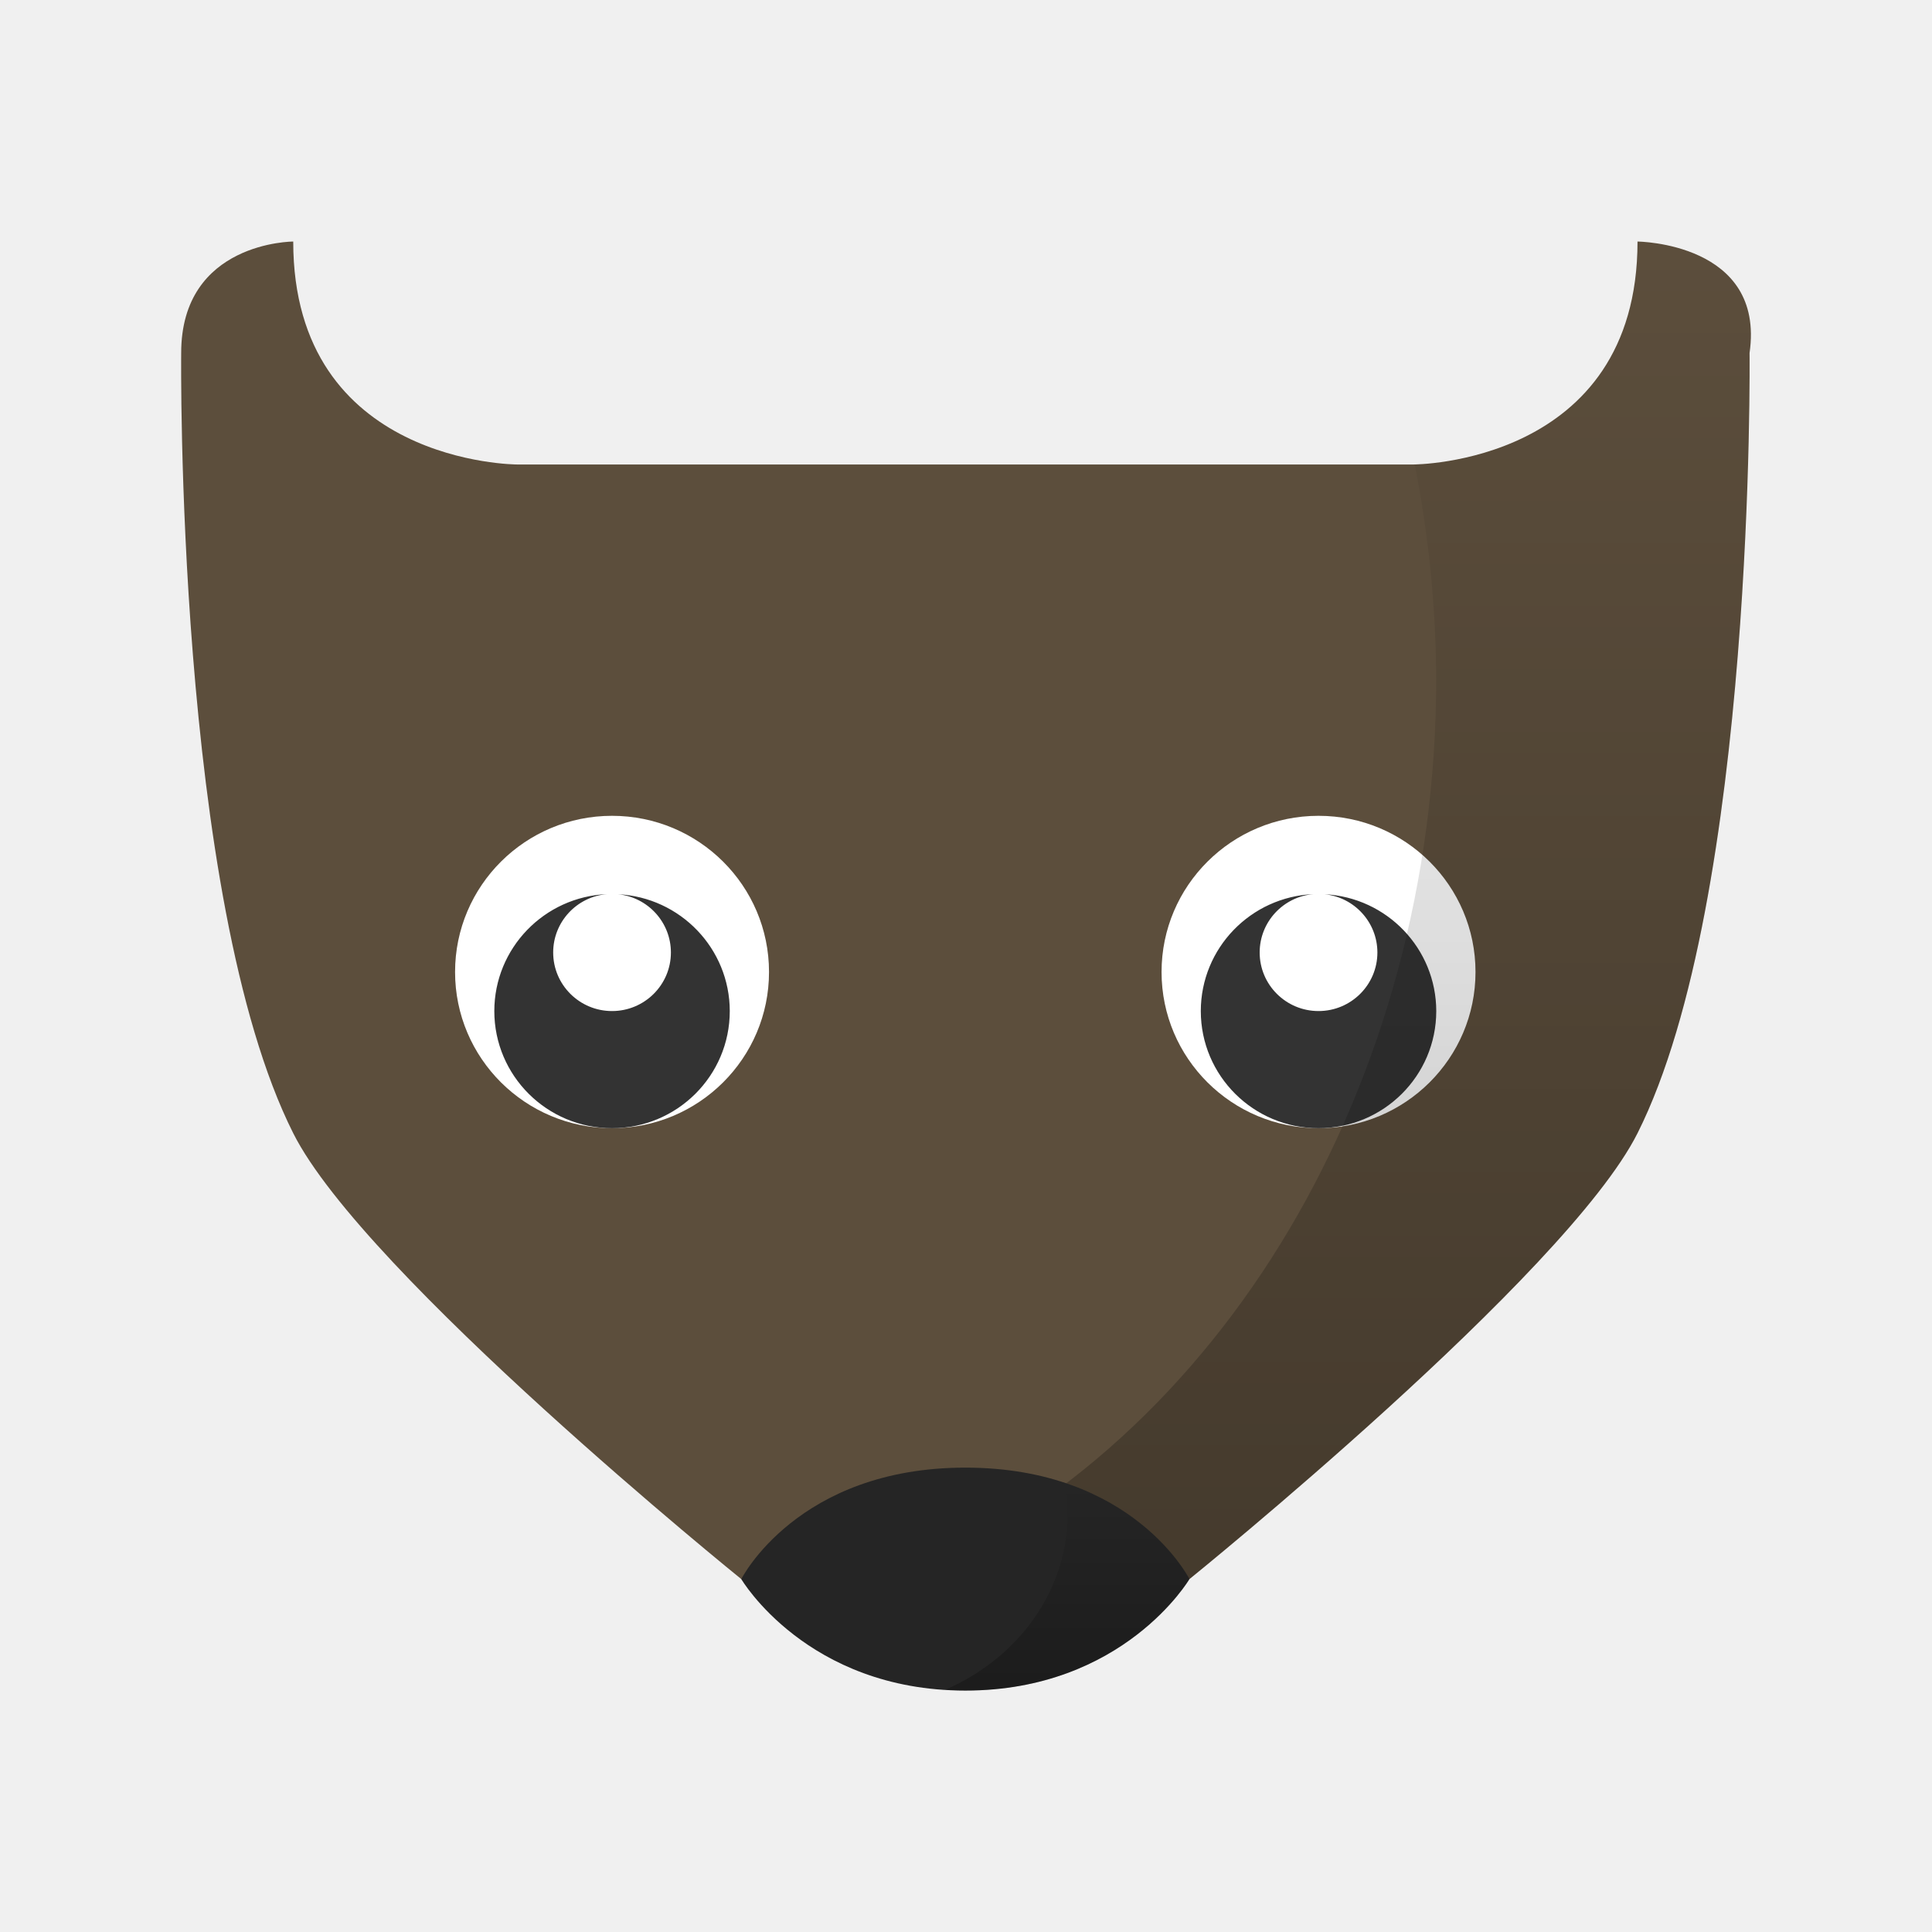
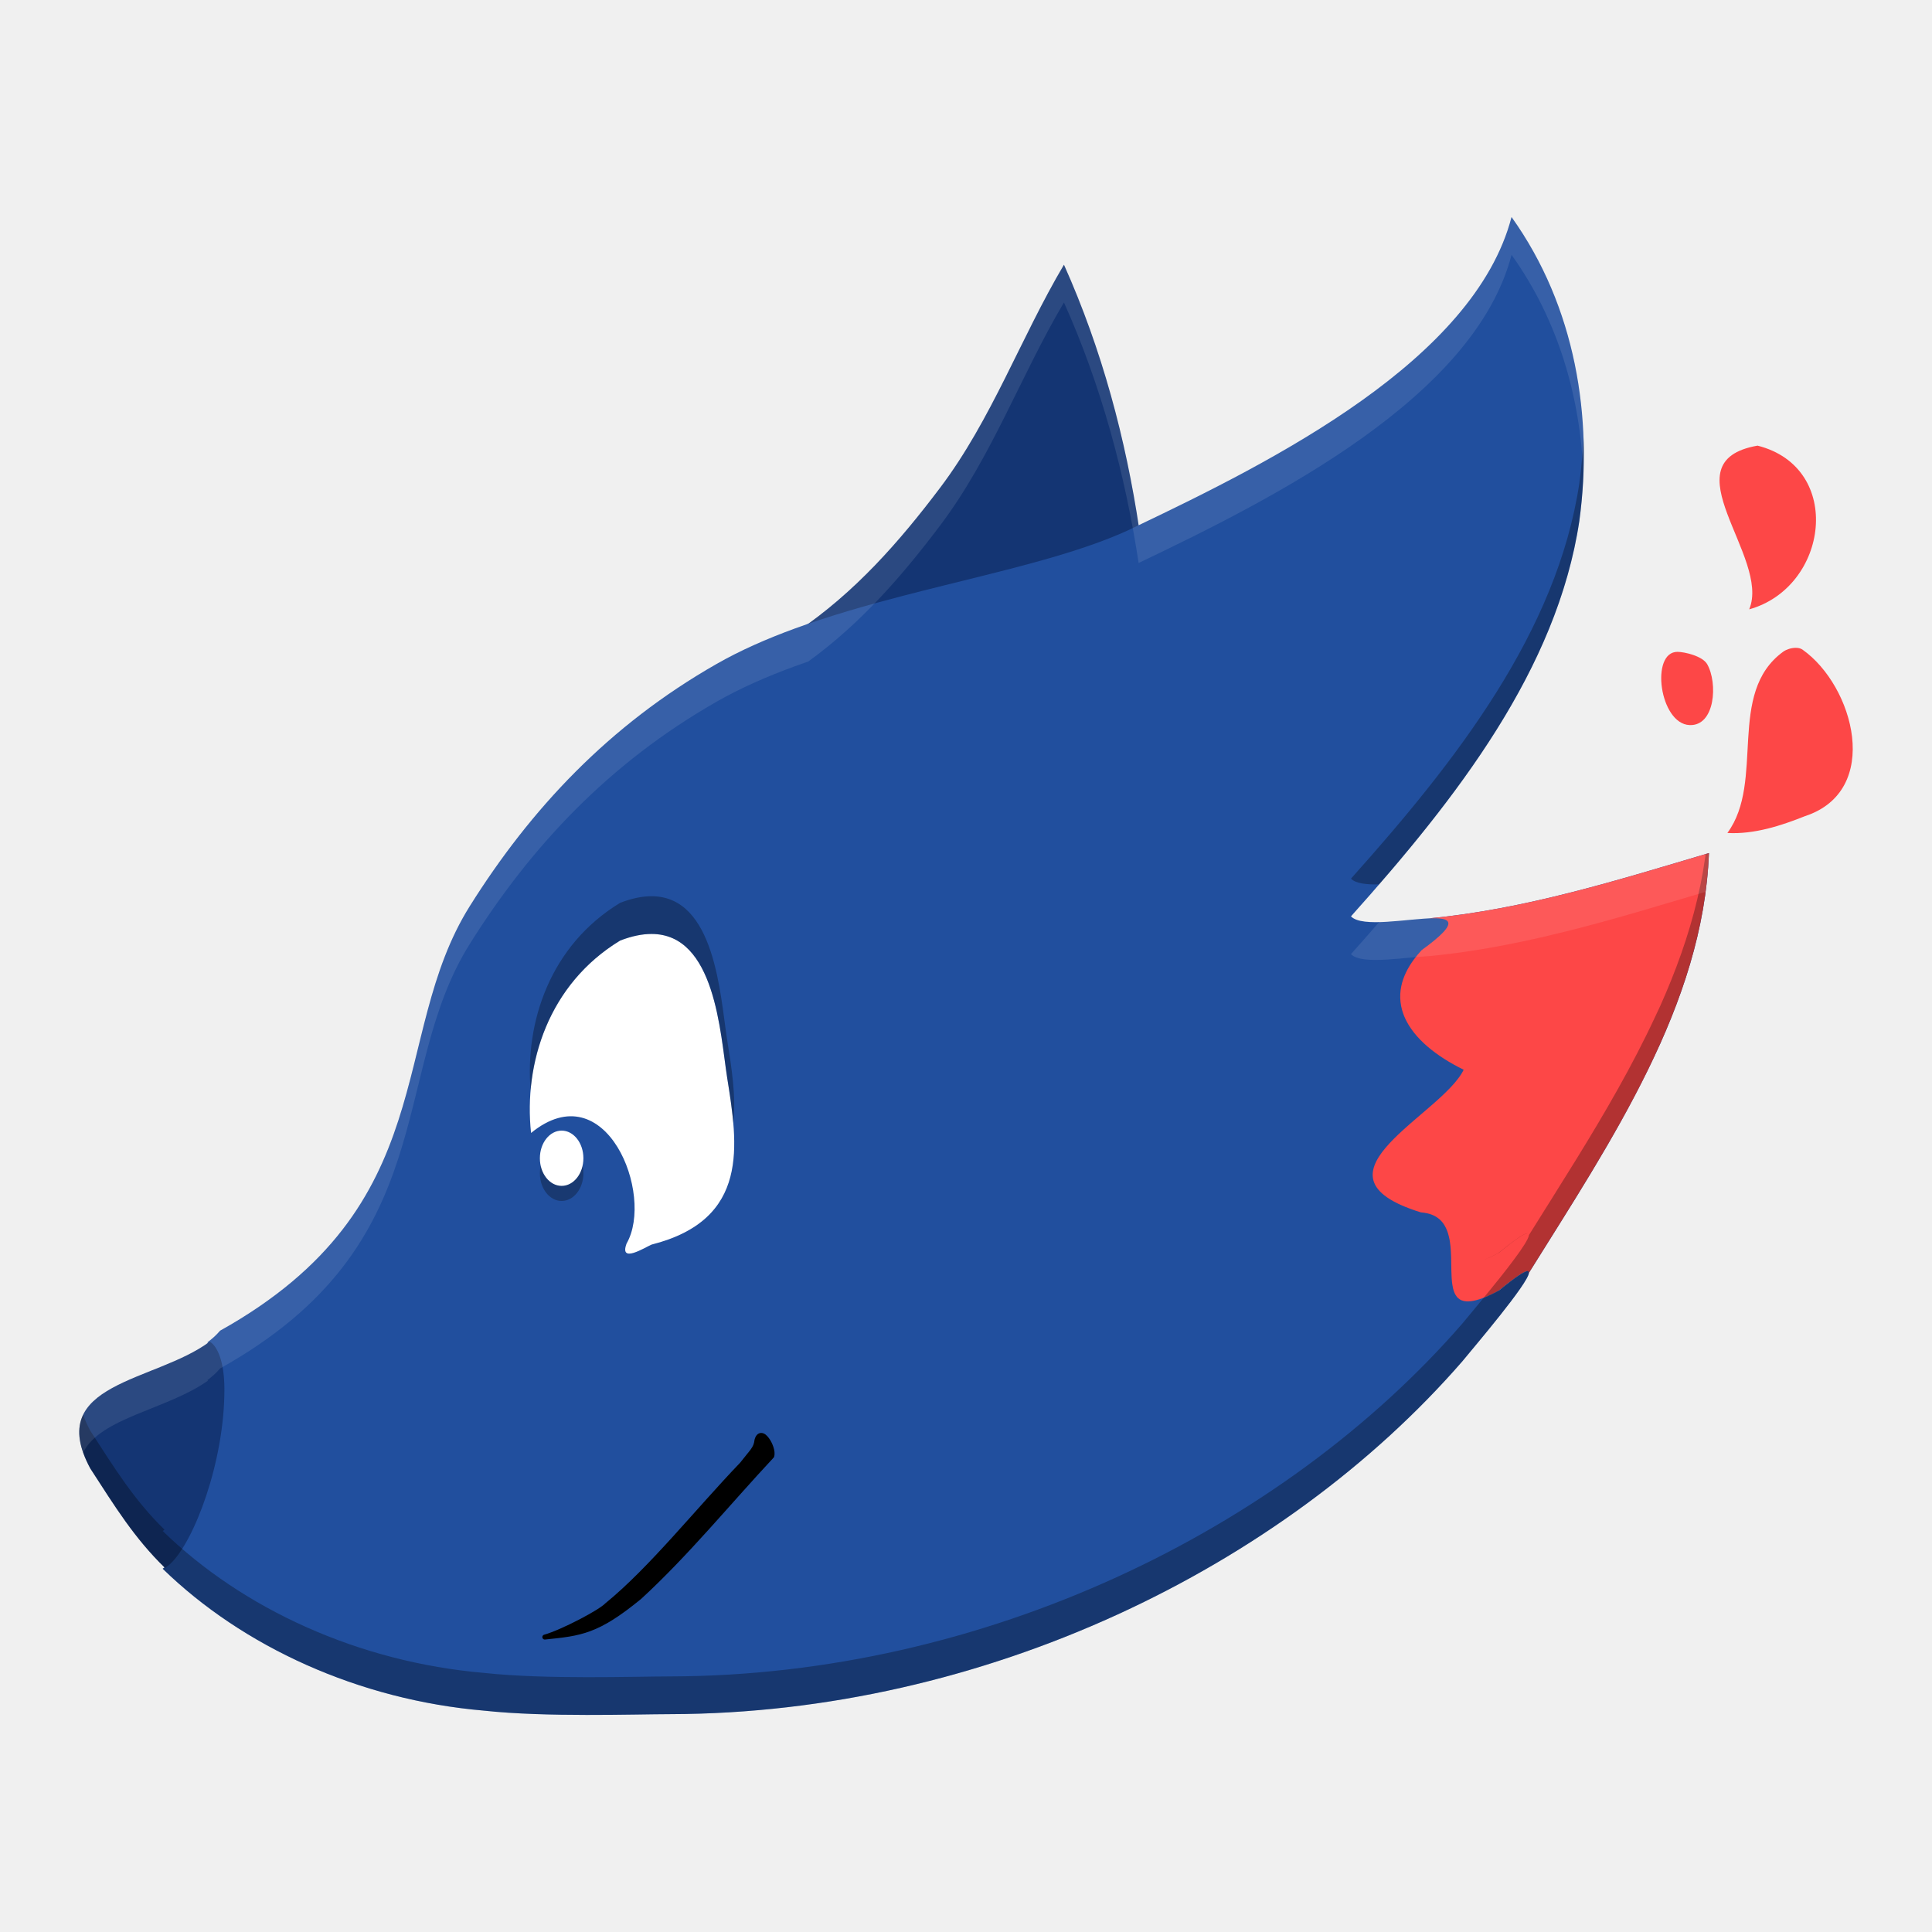
- <svg xmlns="http://www.w3.org/2000/svg" xmlns:xlink="http://www.w3.org/1999/xlink" width="64" height="64" viewBox="0 0 16.933 16.933">
-   <defs>
-     <linearGradient id="b">
-       <stop offset="0" />
-       <stop offset="1" stop-opacity="0" />
-     </linearGradient>
-     <linearGradient id="a">
-       <stop offset="0" />
-       <stop offset="1" stop-opacity="0" />
-     </linearGradient>
-     <linearGradient xlink:href="#a" id="c" x1="41.208" y1="47.545" x2="41.208" y2="13.291" gradientUnits="userSpaceOnUse" />
-     <linearGradient xlink:href="#b" id="d" x1="34.601" y1="50.4" x2="34.601" y2="45.086" gradientUnits="userSpaceOnUse" />
-   </defs>
-   <path d="M2.57 2.117s-.982 0-.982.977c0 0-.053 4.779.982 6.838.62 1.236 3.927 3.908 3.927 3.908h3.928s3.306-2.672 3.927-3.908c1.035-2.06.982-6.838.982-6.838.139-.968-.982-.977-.982-.977 0 1.954-1.964 1.954-1.964 1.954H4.533s-1.963 0-1.963-1.954z" fill="#5c4e3c" />
-   <g transform="matrix(.34395 0 0 .34223 -43.43 -80.23)">
-     <circle r="4" cy="259.326" cx="159.867" fill="#fff" />
-     <path d="M159.741 257.331a3 3 0 0 0-2.874 2.995 3 3 0 0 0 3 3 3 3 0 0 0 3-3 3 3 0 0 0-2.85-2.992 1.5 1.5 0 0 1 1.35 1.492 1.5 1.5 0 0 1-1.5 1.5 1.5 1.5 0 0 1-1.5-1.5 1.5 1.5 0 0 1 1.374-1.495z" opacity=".8" />
+ <svg xmlns="http://www.w3.org/2000/svg" width="512" height="512" version="1.1" viewBox="0 0 384 384">
+   <ellipse cx="125.41" cy="216.31" rx="32.791" ry="43.433" fill="#fff" style="paint-order:markers fill stroke" />
+   <g stroke-width="1.36">
+     <path d="m211.47 52.615c-8.643 14.604-14.349 30.726-24.617 44.337-8.032 10.651-16.962 20.867-28.495 28.628 22.391-8.207 49.32-11.793 66.276-19.533 0.579-0.276 1.206-0.579 1.801-0.861-2.662-17.876-7.416-35.72-14.965-52.571z" fill="#143573" />
+     <path d="m300.43 43.142c-7.411 28.49-47.539 48.576-74.467 61.421-0.175 0.085-0.357 0.17-0.532 0.255-0.425 0.202-0.86 0.409-1.269 0.606-0.489 0.223-0.983 0.442-1.488 0.659-0.08 0.032-0.153 0.064-0.233 0.096-0.26 0.112-0.527 0.217-0.793 0.329-0.425 0.175-0.855 0.352-1.291 0.522-0.223 0.085-0.45 0.174-0.673 0.259-0.478 0.186-0.963 0.361-1.446 0.542l-0.606 0.223c-0.643 0.228-1.296 0.458-1.96 0.681-0.032 0.011-0.062 0.025-0.1 0.036 0 0-6e-3 6.7e-4 -0.012 6e-3 -0.722 0.244-1.46 0.484-2.203 0.723-0.143 0.043-0.287 0.089-0.43 0.131-0.606 0.191-1.212 0.378-1.823 0.564-0.197 0.064-0.393 0.123-0.59 0.181-0.616 0.181-1.232 0.365-1.859 0.546-0.138 0.037-0.276 0.08-0.414 0.118-1.02 0.297-2.061 0.584-3.108 0.871-0.924 0.25-1.861 0.499-2.801 0.749-0.457 0.122-0.918 0.24-1.375 0.363-0.26 0.064-0.522 0.131-0.777 0.195-1.588 0.409-3.191 0.819-4.817 1.223-5.1 1.275-10.348 2.549-15.602 3.909-7.437 1.928-14.881 4.044-21.877 6.61-5.488 2.013-10.709 4.298-15.437 6.996-21.398 12.202-36.963 28.835-49.086 48.171-16.303 26.02-5.01 59.472-49.618 84.36-0.738 0.877-1.645 1.683-2.681 2.442 0.048-0.037 0.1-0.074 0.147-0.112 1.503 0.861 2.923 3.922 2.928 9.51 0.005 14.37-6.003 30.21-10.757 34.657-0.239 0.223-0.607 0.515-1.048 0.813 15.916 15.501 38.951 26.068 63.881 28.208 12.346 1.333 29.748 0.706 37.079 0.695 62.298-0.154 121.66-29.073 157.33-70.095 2.649-3.217 13.069-15.443 13.273-17.634 16.426-26.323 34.651-53.265 35.77-83.418h-2e-3c-17.809 5.285-36.552 11.198-55.684 12.979 0.202-5e-3 0.394-0.011 0.58-0.016 0.085 0 0.176-6e-3 0.261-6e-3 0.019 0 0.037-2e-5 0.056 0-4.891 0.053-14.152 1.952-16.359-0.377 21.016-23.486 40.953-49.107 45.388-78.585 2.784-20.468-0.728-42.584-13.473-60.407zm-15.286 139.37c0.06 7.9e-4 0.122 3e-5 0.183 2e-3 0.08 0 0.165 5.3e-4 0.239 6e-3 0.143 5e-3 0.27 0.015 0.402 0.026 0.087 5e-3 0.176 0.011 0.259 0.02-0.325-0.033-0.686-0.052-1.084-0.054zm-155.67 3.12c12.712-0.016 13.663 19.741 15.06 28.607 2.114 13.26 4.569 28.166-15.029 33.133-1.333 0.568-6.48 3.858-4.966-0.211 5.567-9.684-4.086-34.137-18.987-21.977-1.482-13.801 3.452-29.591 17.716-38.245 2.332-0.898 4.389-1.307 6.205-1.307zm174.14 66.999c-0.628 0.023-2.342 1.125-5.648 3.841-2.259 1.233-3.964 1.884-5.267 2.1 0.036-6e-3 0.07-9e-3 0.108-0.016 0.319-0.064 0.664-0.15 1.036-0.267 0.181-0.059 0.372-0.122 0.574-0.191 0.792-0.287 1.691-0.679 2.705-1.205 0.255-0.133 0.519-0.272 0.785-0.42 0.531-0.43 1.01-0.811 1.456-1.167 0.175-0.138 0.323-0.251 0.488-0.379 0.266-0.207 0.526-0.402 0.765-0.578 0.143-0.112 0.282-0.207 0.414-0.303 0.218-0.159 0.426-0.303 0.618-0.436 0.159-0.106 0.328-0.222 0.466-0.313 0.032-0.016 0.065-0.038 0.092-0.054 0.202-0.127 0.381-0.234 0.546-0.319 0.064-0.032 0.129-0.069 0.187-0.096 0.026-0.011 0.053-0.027 0.08-0.038 0.08-0.037 0.154-0.063 0.223-0.09 0.011 0 0.015-4e-3 0.026-0.01 0.074-0.026 0.143-0.043 0.207-0.054h0.022c0.043-5e-3 0.08-9e-3 0.118-6e-3zm-11.391 5.998c-0.157 0.014-0.308 0.021-0.452 0.02 0.146-1e-3 0.293-4e-3 0.452-0.02zm-251.49 8.532c-0.085 0.064-0.174 0.121-0.259 0.179 0.085-0.058 0.174-0.116 0.259-0.179zm-8.781 44.261v6e-3c0.058 0.059 0.123 0.117 0.181 0.175-0.058-0.058-0.118-0.123-0.181-0.181z" fill="#214f9e" />
+     <path d="m349.33 88.574c-18.163 3.166 2.688 22.168-1.663 32.538 15.767-4.388 18.907-28.166 1.663-32.538zm7.538 40.188c-0.877 0.011-1.838 0.329-2.438 0.765-11.336 8.245-3.533 25.759-11.097 36.033 5.349 0.303 10.72-1.466 15.443-3.352 15.353-5.047 9.716-25.876-0.521-33.096-0.367-0.255-0.861-0.361-1.387-0.351zm-23.443 0.797c-5.461-0.043-3.602 14.317 2.401 14.556 5.073 0.202 5.626-8.335 3.495-12.096-0.93-1.631-4.505-2.449-5.897-2.46zm6.237 39.996c-17.812 5.286-36.559 11.198-55.694 12.978h0.011c0.202-5e-3 0.393-0.011 0.579-0.016 0.085 0 0.175-5e-3 0.26-5e-3 0.175 0 0.34 0 0.51 5e-3 0.08 0 0.165 0 0.239 5e-3 0.143 5e-3 0.271 0.016 0.404 0.026 0.096 5e-3 0.191 0.011 0.282 0.021 0.175 0.021 0.34 0.043 0.494 0.074h5e-3c5e-3 0 0.011 0 0.016 5e-3 0.074 0.016 0.149 0.032 0.218 0.053 0.011 0 0.021 5e-3 0.032 5e-3 0.069 0.021 0.133 0.043 0.191 0.064 5e-3 5e-3 0.011 5e-3 0.011 5e-3 0.064 0.026 0.128 0.053 0.181 0.085 0.282 0.143 0.441 0.345 0.467 0.611 5e-3 0.011 5e-3 0.021 5e-3 0.032 5e-3 0.043 0 0.085-5e-3 0.128 0 0.021 0 0.037-5e-3 0.053-5e-3 0.048-0.016 0.096-0.032 0.143 0 0.021-5e-3 0.037-0.016 0.058-0.016 0.048-0.032 0.096-0.058 0.149-0.011 0.026-0.016 0.048-0.032 0.074-0.021 0.048-0.048 0.096-0.074 0.143-0.016 0.032-0.037 0.069-0.058 0.101-0.032 0.048-0.064 0.101-0.096 0.149-0.026 0.043-0.053 0.08-0.085 0.117-0.032 0.053-0.074 0.101-0.117 0.154-0.032 0.043-0.069 0.09-0.106 0.133-0.043 0.053-0.085 0.106-0.133 0.159-0.043 0.048-0.085 0.096-0.133 0.149-0.059 0.064-0.117 0.122-0.181 0.191-0.021 0.026-0.053 0.053-0.08 0.08-0.186 0.191-0.404 0.398-0.637 0.616-0.154 0.138-0.34 0.297-0.521 0.446-0.138 0.122-0.26 0.234-0.409 0.356-0.212 0.175-0.457 0.367-0.691 0.552-0.159 0.122-0.303 0.239-0.473 0.372-0.42 0.324-0.877 0.664-1.371 1.02-0.558 0.611-1.057 1.211-1.503 1.806-1.328 1.796-2.146 3.549-2.518 5.243-0.058 0.282-0.112 0.563-0.149 0.845-0.143 1.084-0.106 2.141 0.09 3.166 5e-3 0.037 5e-3 0.069 0.016 0.106 0.053 0.266 0.117 0.526 0.191 0.786 0.223 0.786 0.537 1.556 0.94 2.3 0.133 0.25 0.276 0.499 0.425 0.744h5e-3c0.149 0.244 0.313 0.483 0.483 0.728 0.17 0.239 0.345 0.478 0.531 0.712 0.191 0.234 0.388 0.467 0.59 0.701 0.202 0.228 0.414 0.457 0.637 0.685 0.441 0.452 0.908 0.892 1.408 1.323 2.003 1.721 4.457 3.278 7.209 4.627-0.138 0.287-0.297 0.568-0.478 0.861-0.09 0.143-0.186 0.287-0.287 0.43-0.101 0.149-0.207 0.292-0.319 0.441-0.218 0.292-0.457 0.59-0.712 0.887-0.255 0.297-0.526 0.595-0.813 0.898-0.574 0.606-1.201 1.216-1.859 1.833-0.664 0.616-1.365 1.238-2.088 1.865-1.796 1.567-3.713 3.155-5.456 4.739-2.614 2.385-4.84 4.755-5.695 7.023-0.058 0.154-0.106 0.303-0.154 0.457-0.043 0.149-0.08 0.297-0.112 0.446-0.064 0.297-0.101 0.595-0.112 0.892-5e-3 0.292 0.016 0.584 0.069 0.877 0.026 0.143 0.058 0.287 0.101 0.43 0.043 0.143 0.096 0.287 0.154 0.43 0.117 0.287 0.266 0.568 0.452 0.845 0.096 0.138 0.197 0.276 0.308 0.414 0.112 0.138 0.234 0.276 0.367 0.414 0.26 0.271 0.558 0.542 0.898 0.807 0.17 0.133 0.351 0.266 0.542 0.398 0.377 0.26 0.802 0.521 1.27 0.776 0.462 0.255 0.977 0.51 1.53 0.754 0.467 0.212 0.977 0.414 1.514 0.616 0.101 0.037 0.197 0.08 0.297 0.117 0.653 0.239 1.355 0.478 2.104 0.707 0.367 0.026 0.707 0.074 1.025 0.138 0.032 5e-3 0.064 0.011 0.09 0.016h5e-3c0.037 5e-3 0.074 0.016 0.112 0.026 0.303 0.069 0.59 0.149 0.855 0.25 0.149 0.053 0.292 0.117 0.43 0.181 0.138 0.064 0.271 0.138 0.398 0.212 0.255 0.149 0.483 0.313 0.701 0.494 0.106 0.09 0.207 0.186 0.303 0.282 0.101 0.101 0.191 0.202 0.282 0.308 0.085 0.106 0.17 0.212 0.25 0.324 0.08 0.117 0.154 0.228 0.228 0.351 0.212 0.356 0.393 0.738 0.542 1.142 0.128 0.345 0.234 0.712 0.319 1.089 0.016 0.064 0.037 0.122 0.048 0.186 0.069 0.292 0.122 0.595 0.165 0.903 0.048 0.308 0.085 0.616 0.117 0.935 0.026 0.319 0.053 0.637 0.069 0.956v0.032c0.037 0.632 0.053 1.275 0.064 1.907 0.011 0.643 0.016 1.28 0.032 1.897 0.021 0.924 0.064 1.806 0.175 2.598 0.037 0.26 0.08 0.51 0.133 0.754 0.026 0.117 0.059 0.239 0.09 0.351 0.032 0.117 0.064 0.223 0.101 0.335 0.037 0.106 0.08 0.207 0.122 0.308 0.043 0.101 0.09 0.197 0.138 0.292 0.016 0.032 0.037 0.058 0.053 0.085 0.085 0.154 0.181 0.297 0.282 0.425 0.064 0.074 0.133 0.149 0.202 0.218 0.218 0.202 0.462 0.367 0.754 0.483 0.287 0.117 0.622 0.186 0.999 0.207 0.255 0.011 0.526 0 0.823-0.037 0.149-0.016 0.303-0.043 0.462-0.069 0.319-0.064 0.664-0.149 1.036-0.266 0.181-0.058 0.372-0.122 0.574-0.191 0.792-0.287 1.689-0.68 2.704-1.206 0.255-0.133 0.521-0.271 0.786-0.42 0.531-0.43 1.009-0.813 1.456-1.169 0.175-0.138 0.324-0.25 0.489-0.377 0.266-0.207 0.526-0.404 0.765-0.579 0.143-0.112 0.282-0.207 0.414-0.303 0.218-0.159 0.425-0.303 0.616-0.436 0.159-0.106 0.329-0.223 0.467-0.313 0.032-0.016 0.064-0.037 0.09-0.053 0.202-0.128 0.382-0.234 0.547-0.319 0.064-0.032 0.127-0.069 0.186-0.096 0.026-0.011 0.053-0.026 0.08-0.037 0.08-0.037 0.154-0.064 0.223-0.09 0.011 0 0.016-5e-3 0.026-0.011 0.074-0.026 0.143-0.043 0.207-0.053h0.021c0.048-5e-3 0.09-0.011 0.133-5e-3 0.011 0 0.021 5e-3 0.032 5e-3 0.032 5e-3 0.058 0.016 0.08 0.032 0.011 5e-3 0.016 0.011 0.021 0.016 0.026 0.016 0.043 0.043 0.058 0.069 0 5e-3 5e-3 0.011 5e-3 0.016 0.016 0.032 0.021 0.074 0.021 0.122 0 0.053-5e-3 0.112-0.016 0.175 16.442-26.354 34.711-53.325 35.832-83.515z" fill="#fd4747" />
+     <path d="m41.681 266.66c-10.832 8.091-32.952 8.096-23.735 25.207 4.951 7.65 8.76 13.839 14.853 19.772 0.441-0.297 0.807-0.59 1.052-0.813 4.749-4.452 10.763-20.288 10.752-34.663 0-5.589-1.424-8.643-2.922-9.504z" fill="#143573" />
  </g>
-   <g transform="matrix(.34395 0 0 .34223 -49.622 -80.23)">
-     <circle cx="159.867" cy="259.326" r="4" fill="#fff" />
-     <path d="M159.741 257.331a3 3 0 0 0-2.874 2.995 3 3 0 0 0 3 3 3 3 0 0 0 3-3 3 3 0 0 0-2.85-2.992 1.5 1.5 0 0 1 1.35 1.492 1.5 1.5 0 0 1-1.5 1.5 1.5 1.5 0 0 1-1.5-1.5 1.5 1.5 0 0 1 1.374-1.495z" opacity=".8" />
-   </g>
-   <path transform="matrix(.34395 0 0 .34223 -2.546 -2.432)" d="M49.127 13.291c0 5.613-5.49 5.705-5.676 5.707A20.5 24.5 0 0 1 44 24.5a20.5 24.5 0 0 1-13.602 23.045h7.311s9.613-7.807 11.418-11.418c3.009-6.018 2.855-19.982 2.855-19.982.404-2.826-2.855-2.854-2.855-2.854z" opacity=".25" fill="url(#c)" />
-   <path d="M6.497 13.84s.575.977 1.964.977c1.388 0 1.964-.977 1.964-.977s-.491-.977-1.964-.977c-1.473 0-1.964.977-1.964.977z" fill="#252525" fill-rule="evenodd" />
-   <path transform="matrix(.34395 0 0 .34223 -2.546 -2.432)" d="M34.537 45.086a5.5 5 0 0 1 .072.791 5.5 5 0 0 1-3.117 4.502c.167.01.332.021.508.021 4.037 0 5.709-2.855 5.709-2.855s-.846-1.677-3.172-2.46z" opacity=".25" fill="url(#d)" fill-rule="evenodd" />
+   <path d="m151.37 284.81c-0.308-0.025-0.646 0.102-0.879 0.336-0.233 0.234-0.387 0.549-0.504 0.949-7e-3 0.026-0.013 0.052-0.016 0.078-0.098 0.817-0.302 1.265-0.744 1.885-0.439 0.615-1.13 1.383-2.096 2.639-8.985 9.377-18.082 20.878-26.834 27.992-0.018 0.015-0.035 0.031-0.051 0.049-0.197 0.216-0.892 0.732-1.81 1.297-0.918 0.565-2.081 1.216-3.318 1.859-2.475 1.287-5.269 2.542-6.969 3.019-0.169 0.047-0.299 0.181-0.342 0.352-0.083 0.328 0.187 0.639 0.523 0.604 7.163-0.733 10.565-1.058 19.123-8.094 7e-3 -6e-3 0.015-0.011 0.021-0.018 9.38-8.628 17.562-18.694 26.285-28.037 0.053-0.057 0.091-0.126 0.111-0.201 0.167-0.592 0.064-1.246-0.143-1.897-0.207-0.651-0.532-1.292-0.92-1.807s-0.824-0.955-1.439-1.006z" color="#000000" color-rendering="auto" dominant-baseline="auto" fill-rule="evenodd" image-rendering="auto" shape-rendering="auto" solid-color="#000000" style="font-feature-settings:normal;font-variant-alternates:normal;font-variant-caps:normal;font-variant-ligatures:normal;font-variant-numeric:normal;font-variant-position:normal;isolation:auto;mix-blend-mode:normal;shape-padding:0;text-decoration-color:#000000;text-decoration-line:none;text-decoration-style:solid;text-indent:0;text-orientation:mixed;text-transform:none;white-space:normal" />
+   <path transform="scale(.75)" d="m419.63 115.63c-0.165 4.177-0.53 8.331-1.088 12.436-5.914 39.304-32.497 73.465-60.518 104.78 1.223 1.29 4.078 1.603 7.455 1.527 25.143-28.996 47.677-60.515 53.062-96.307 1.002-7.37 1.387-14.901 1.088-22.436zm33.256 110.44c-0.291 0.086-0.593 0.175-0.885 0.262-0.041 0.311-0.072 0.623-0.115 0.934-0.119 0.848-0.26 1.693-0.398 2.537-0.062 0.383-0.113 0.768-0.18 1.15 0 7e-3 -9.2e-4 0.012-2e-3 0.018-0.212 1.218-0.444 2.433-0.693 3.644-0.252 1.226-0.522 2.448-0.811 3.666-0.284 1.201-0.586 2.4-0.904 3.594-1e-3 0.011-4e-3 0.021-8e-3 0.031-0.318 1.192-0.653 2.383-1.004 3.568-4e-3 0.011-6e-3 0.022-0.01 0.033-0.351 1.185-0.716 2.365-1.098 3.543-3e-3 0.013-8e-3 0.029-0.012 0.041-0.381 1.176-0.777 2.349-1.188 3.519-6e-3 0.015-0.01 0.03-0.016 0.045-0.41 1.168-0.835 2.334-1.273 3.496-7e-3 0.016-0.012 0.031-0.018 0.047-0.438 1.161-0.891 2.319-1.355 3.475-7e-3 0.018-0.015 0.035-0.021 0.053-0.935 2.325-1.92 4.639-2.951 6.941-0.403 0.9-0.845 1.79-1.262 2.688-6.026 12.973-13.395 25.624-21.082 38.086-0.022 0.035-0.044 0.072-0.066 0.107-4.088 6.625-8.253 13.2-12.338 19.746-0.186 1.993-6.676 10.164-11.926 16.549 0.882-0.349 1.829-0.766 2.898-1.32 0.34-0.177 0.693-0.362 1.047-0.561 0.708-0.574 1.346-1.084 1.941-1.559 0.234-0.184 0.431-0.332 0.65-0.502 0.354-0.276 0.701-0.54 1.02-0.773 0.191-0.149 0.376-0.275 0.553-0.402 0.29-0.213 0.569-0.403 0.824-0.58 0.213-0.142 0.437-0.299 0.621-0.42 0.043-0.021 0.088-0.047 0.123-0.068 0.269-0.17 0.507-0.312 0.727-0.426 0.085-0.043 0.172-0.091 0.25-0.127 0.035-0.015 0.07-0.037 0.105-0.051 0.106-0.05 0.207-0.084 0.299-0.119 0.015 0 0.019-9e-3 0.033-0.016 0.099-0.035 0.192-0.058 0.277-0.072h0.029c0.05-5e-3 0.092-7e-3 0.137-6e-3 -0.85 0.047-3.128 1.519-7.51 5.119-1.545 0.843-2.867 1.452-4.045 1.906-2.438 2.965-4.632 5.58-5.752 6.939-47.549 54.696-126.7 93.254-209.77 93.459-9.775 0.014-32.978 0.852-49.439-0.926-33.241-2.854-63.953-16.943-85.174-37.611 0.177-0.119 0.323-0.232 0.48-0.348-8.041-7.87-13.107-16.083-19.67-26.223-0.81-1.504-1.427-2.901-1.891-4.217-1.691 3.506-1.449 8.016 1.891 14.217 6.563 10.14 11.628 18.353 19.67 26.223-0.157 0.116-0.304 0.228-0.48 0.348 21.221 20.668 51.933 34.757 85.174 37.611 16.461 1.778 39.665 0.94 49.439 0.926 83.063-0.205 162.22-38.763 209.77-93.459 3.532-4.289 17.424-20.59 17.697-23.512 4.085-6.546 8.25-13.121 12.338-19.746 0.022-0.035 0.044-0.072 0.066-0.107 7.687-12.462 15.056-25.113 21.082-38.086 0.417-0.897 0.858-1.787 1.262-2.688 1.031-2.303 2.017-4.617 2.951-6.941 7e-3 -0.018 0.015-0.035 0.021-0.053 0.464-1.155 0.918-2.313 1.355-3.475 5e-3 -0.016 0.011-0.031 0.018-0.047 0.438-1.162 0.863-2.328 1.273-3.496 5e-3 -0.015 0.01-0.03 0.016-0.045 0.411-1.17 0.806-2.343 1.188-3.519 4e-3 -0.012 9e-3 -0.028 0.012-0.041 0.382-1.178 0.747-2.358 1.098-3.543 4e-3 -0.011 6e-3 -0.022 0.01-0.033 0.351-1.186 0.686-2.376 1.004-3.568 4e-3 -0.011 6e-3 -0.021 8e-3 -0.031 0.318-1.194 0.62-2.393 0.904-3.594 0.288-1.218 0.559-2.44 0.811-3.666 0.249-1.211 0.482-2.426 0.693-3.644 1e-3 -5e-3 2e-3 -0.011 2e-3 -0.018 0.066-0.382 0.117-0.768 0.18-1.15 0.138-0.844 0.279-1.69 0.398-2.537 0.346-2.463 0.614-4.939 0.795-7.434 1.2e-4 -1e-3 -1.3e-4 -5e-3 0-6e-3 0.09-1.248 0.16-2.499 0.207-3.756zm-280.25 11.438c-2.422 0-5.164 0.545-8.273 1.742-18.575 11.27-25.279 31.616-23.74 49.703 1.288-15.171 8.535-30.478 23.74-39.703 3.109-1.197 5.851-1.742 8.273-1.742 16.95-0.021 18.217 26.321 20.08 38.143 0.63 3.949 1.265 8.004 1.607 12 0.799-6.979-0.44-14.677-1.607-22-1.863-11.822-3.13-38.164-20.08-38.143zm232.17 89.334c-0.045-1e-3 -0.086 5.3e-4 -0.137 6e-3h-0.029c-0.085 0.014-0.178 0.037-0.277 0.072-0.014 7e-3 -0.019 0.016-0.033 0.016-0.092 0.035-0.193 0.07-0.299 0.119-0.035 0.014-0.07 0.036-0.105 0.051-0.078 0.035-0.165 0.084-0.25 0.127-0.22 0.113-0.457 0.256-0.727 0.426-0.035 0.021-0.081 0.047-0.123 0.068-0.184 0.12-0.409 0.278-0.621 0.42-0.255 0.177-0.534 0.368-0.824 0.58-0.177 0.127-0.361 0.254-0.553 0.402-0.319 0.234-0.665 0.497-1.02 0.773-0.22 0.17-0.417 0.318-0.65 0.502-0.595 0.475-1.233 0.985-1.941 1.559-0.354 0.198-0.707 0.383-1.047 0.561-1.336 0.692-2.519 1.209-3.564 1.59 1.33-0.47 2.862-1.154 4.691-2.152 4.382-3.6 6.66-5.072 7.51-5.119zm-350.49 19.373c-0.113 0.085-0.232 0.16-0.346 0.238 0.113-0.078 0.232-0.153 0.346-0.238zm-11.707 59.016c0.085 0.078 0.162 0.162 0.24 0.24-0.078-0.078-0.162-0.154-0.24-0.232zm0 10v8e-3c0.078 0.078 0.162 0.154 0.24 0.232-0.078-0.078-0.155-0.162-0.24-0.24z" opacity=".3" stroke-width="1.813" />
+   <path transform="scale(.75)" d="m400.58 57.523-4e-3 2e-3c8.4e-4 0.001 1e-3 0.003 2e-3 0.004 5.2e-4 -2e-3 1e-3 -0.004 2e-3 -0.006zm-2e-3 0.006c-9.844 37.827-62.932 64.533-98.83 81.668-3.578-23.483-9.872-46.907-19.789-69.045-11.524 19.471-19.131 40.968-32.822 59.115-9.989 13.246-21.021 25.984-34.938 36.035-1.236 0.427-2.463 0.862-3.68 1.309-7.317 2.684-14.28 5.73-20.584 9.328-28.531 16.27-49.284 38.446-65.447 64.229-21.738 34.693-6.679 79.296-66.156 112.48-0.985 1.169-2.195 2.243-3.576 3.256 0.064-0.05 0.134-0.099 0.197-0.148 0.057 0.033 0.113 0.076 0.17 0.113-10.587 7.593-28.613 9.817-33.08 19.082-0.001-3e-3 -0.003-7e-3 -0.004-0.01-0.106 0.219-0.205 0.443-0.295 0.67-0.002 4e-3 -0.002 9e-3 -0.004 0.014-0.062 0.157-0.115 0.318-0.17 0.479-0.076 0.224-0.144 0.452-0.205 0.684-0.056 0.215-0.106 0.434-0.148 0.656-0.048 0.249-0.088 0.503-0.119 0.762-0.023 0.19-0.042 0.383-0.055 0.578-0.021 0.311-0.028 0.629-0.023 0.953 2e-3 0.136 0.001 0.27 0.008 0.408 0.019 0.406 0.062 0.826 0.121 1.254 0.017 0.12 0.033 0.238 0.053 0.359 0.074 0.452 0.173 0.918 0.293 1.395 0.028 0.112 0.059 0.224 0.09 0.338 0.128 0.472 0.28 0.956 0.455 1.453 2.67e-4 5.3e-4 -2.79e-4 1e-3 0 2e-3 0.001 2e-3 3e-3 4e-3 0.004 6e-3 4.467-9.265 22.493-11.489 33.08-19.082-0.057-0.037-0.113-0.081-0.17-0.113-0.064 0.05-0.134 0.099-0.197 0.148 1.381-1.013 2.592-2.087 3.576-3.256 59.477-33.184 44.418-77.788 66.156-112.48 16.164-25.782 36.917-47.959 65.447-64.229 6.304-3.598 13.267-6.644 20.584-9.328 1.217-0.446 2.444-0.882 3.68-1.309 13.916-10.051 24.949-22.79 34.938-36.035 13.692-18.147 21.298-39.644 32.822-59.115 9.917 22.138 16.212 45.562 19.789 69.045 35.897-17.134 88.983-43.839 98.83-81.664-1e-3 -0.002-3e-3 -0.004-4e-3 -0.006l6e-3 -0.004c-8.3e-4 0.003-1e-3 0.007-2e-3 0.01 12.427 17.382 18.247 37.826 19.035 58.232 0.022-0.536 0.048-1.072 0.062-1.609 5.3e-4 -0.019 2e-3 -0.038 2e-3 -0.057 6.9e-4 -0.025 2e-3 -0.051 2e-3 -0.076 0.025-0.914 0.038-1.829 0.043-2.744 0.12-22.212-5.596-44.8-19.145-63.75zm52.305 168.55c-0.291 0.086-0.593 0.175-0.885 0.262v2e-3c-2.21 0.657-4.474 1.321-6.705 1.986-3.473 1.035-6.918 2.069-10.438 3.092-1e-3 4e-4 -3e-3 2e-3 -4e-3 2e-3 -3.039 0.883-6.095 1.754-9.166 2.602-1e-3 3.8e-4 -3e-3 0-4e-3 0-1.535 0.423-3.073 0.84-4.615 1.25-1e-3 5.2e-4 -5e-3 2e-3 -6e-3 2e-3 -1.542 0.41-3.088 0.812-4.637 1.205-1e-3 4.9e-4 -5e-3 2e-3 -6e-3 2e-3 -0.321 0.082-0.644 0.158-0.965 0.238-4.122 1.035-8.267 2.002-12.434 2.875-0.213 0.045-0.425 0.095-0.639 0.139-3e-3 5.6e-4 -5e-3 0-8e-3 0-0.275 0.057-0.552 0.106-0.828 0.162-7.579 1.544-15.225 2.767-22.918 3.482h0.016c0.268-7e-3 0.524-0.015 0.771-0.021 0.113 0 0.234-4e-3 0.348-4e-3h0.027c-3.813 0.048-9.58 0.916-14.312 1.022-6.1e-4 6.9e-4 -1e-3 1e-3 -2e-3 2e-3 -2.467 2.845-4.95 5.675-7.453 8.473 2.937 3.099 15.233 0.586 21.766 0.504h-0.027c-0.113 0-0.234 6e-3 -0.348 6e-3 -0.247 7e-3 -0.503 0.015-0.771 0.021h-0.014c7.693-0.716 15.339-1.941 22.918-3.484 0.276-0.056 0.553-0.105 0.828-0.162 3e-3 0 5e-3 5.6e-4 8e-3 0 0.213-0.044 0.425-0.094 0.639-0.139 4.167-0.873 8.312-1.84 12.434-2.875 0.321-0.081 0.644-0.157 0.965-0.238 1e-3 0 3e-3 -1e-3 4e-3 -2e-3 1.549-0.393 3.095-0.795 4.637-1.205 1e-3 0 5e-3 5.2e-4 6e-3 0 1.542-0.41 3.08-0.827 4.615-1.25 1e-3 0 3e-3 -2e-3 4e-3 -2e-3 3.071-0.847 6.127-1.718 9.166-2.602 1e-3 0 3e-3 4e-4 4e-3 0 3.52-1.023 6.965-2.057 10.438-3.092 2.231-0.665 4.495-1.329 6.705-1.986v-2e-3c2e-3 -5.8e-4 4e-3 -1e-3 6e-3 -2e-3 0.449-3.391 0.757-6.81 0.885-10.262zm-72.684 17.277c0.081 1e-3 0.163-4e-5 0.244 2e-3 0.106 0 0.219 3.6e-4 0.318 8e-3 0.191 7e-3 0.36 0.021 0.537 0.035 0.117 7e-3 0.234 0.014 0.346 0.025-0.434-0.044-0.915-0.068-1.445-0.07zm0 10c0.53 2e-3 1.011 0.026 1.445 0.07-0.111-0.012-0.229-0.019-0.346-0.025-0.177-0.014-0.346-0.029-0.537-0.035-0.099-7e-3 -0.212-8e-3 -0.318-8e-3 -0.082-2e-3 -0.163-9.5e-4 -0.244-2e-3zm-325.88 92.863c-0.113 0.085-0.232 0.16-0.346 0.238 0.113-0.078 0.232-0.153 0.346-0.238zm338.95 7.631c-0.037 0.015-0.076 0.03-0.113 0.045-0.178 0.07-0.373 0.159-0.543 0.221 0.206-0.073 0.396-0.128 0.613-0.213 0.012-0.014 0.015-0.019 0.027-0.033 5e-3 -6e-3 0.01-0.013 0.016-0.019zm-338.95 2.369c-0.113 0.085-0.232 0.16-0.346 0.238 0.113-0.078 0.232-0.153 0.346-0.238z" fill="#fff" opacity=".1" stroke-width="1.813" />
+   <ellipse cx="111.63" cy="233.21" rx="4.325" ry="5.491" fill="#070707" opacity=".3" style="paint-order:markers fill stroke" />
+   <ellipse cx="111.63" cy="230.21" rx="4.325" ry="5.491" fill="#fff" style="paint-order:markers fill stroke" />
</svg>
